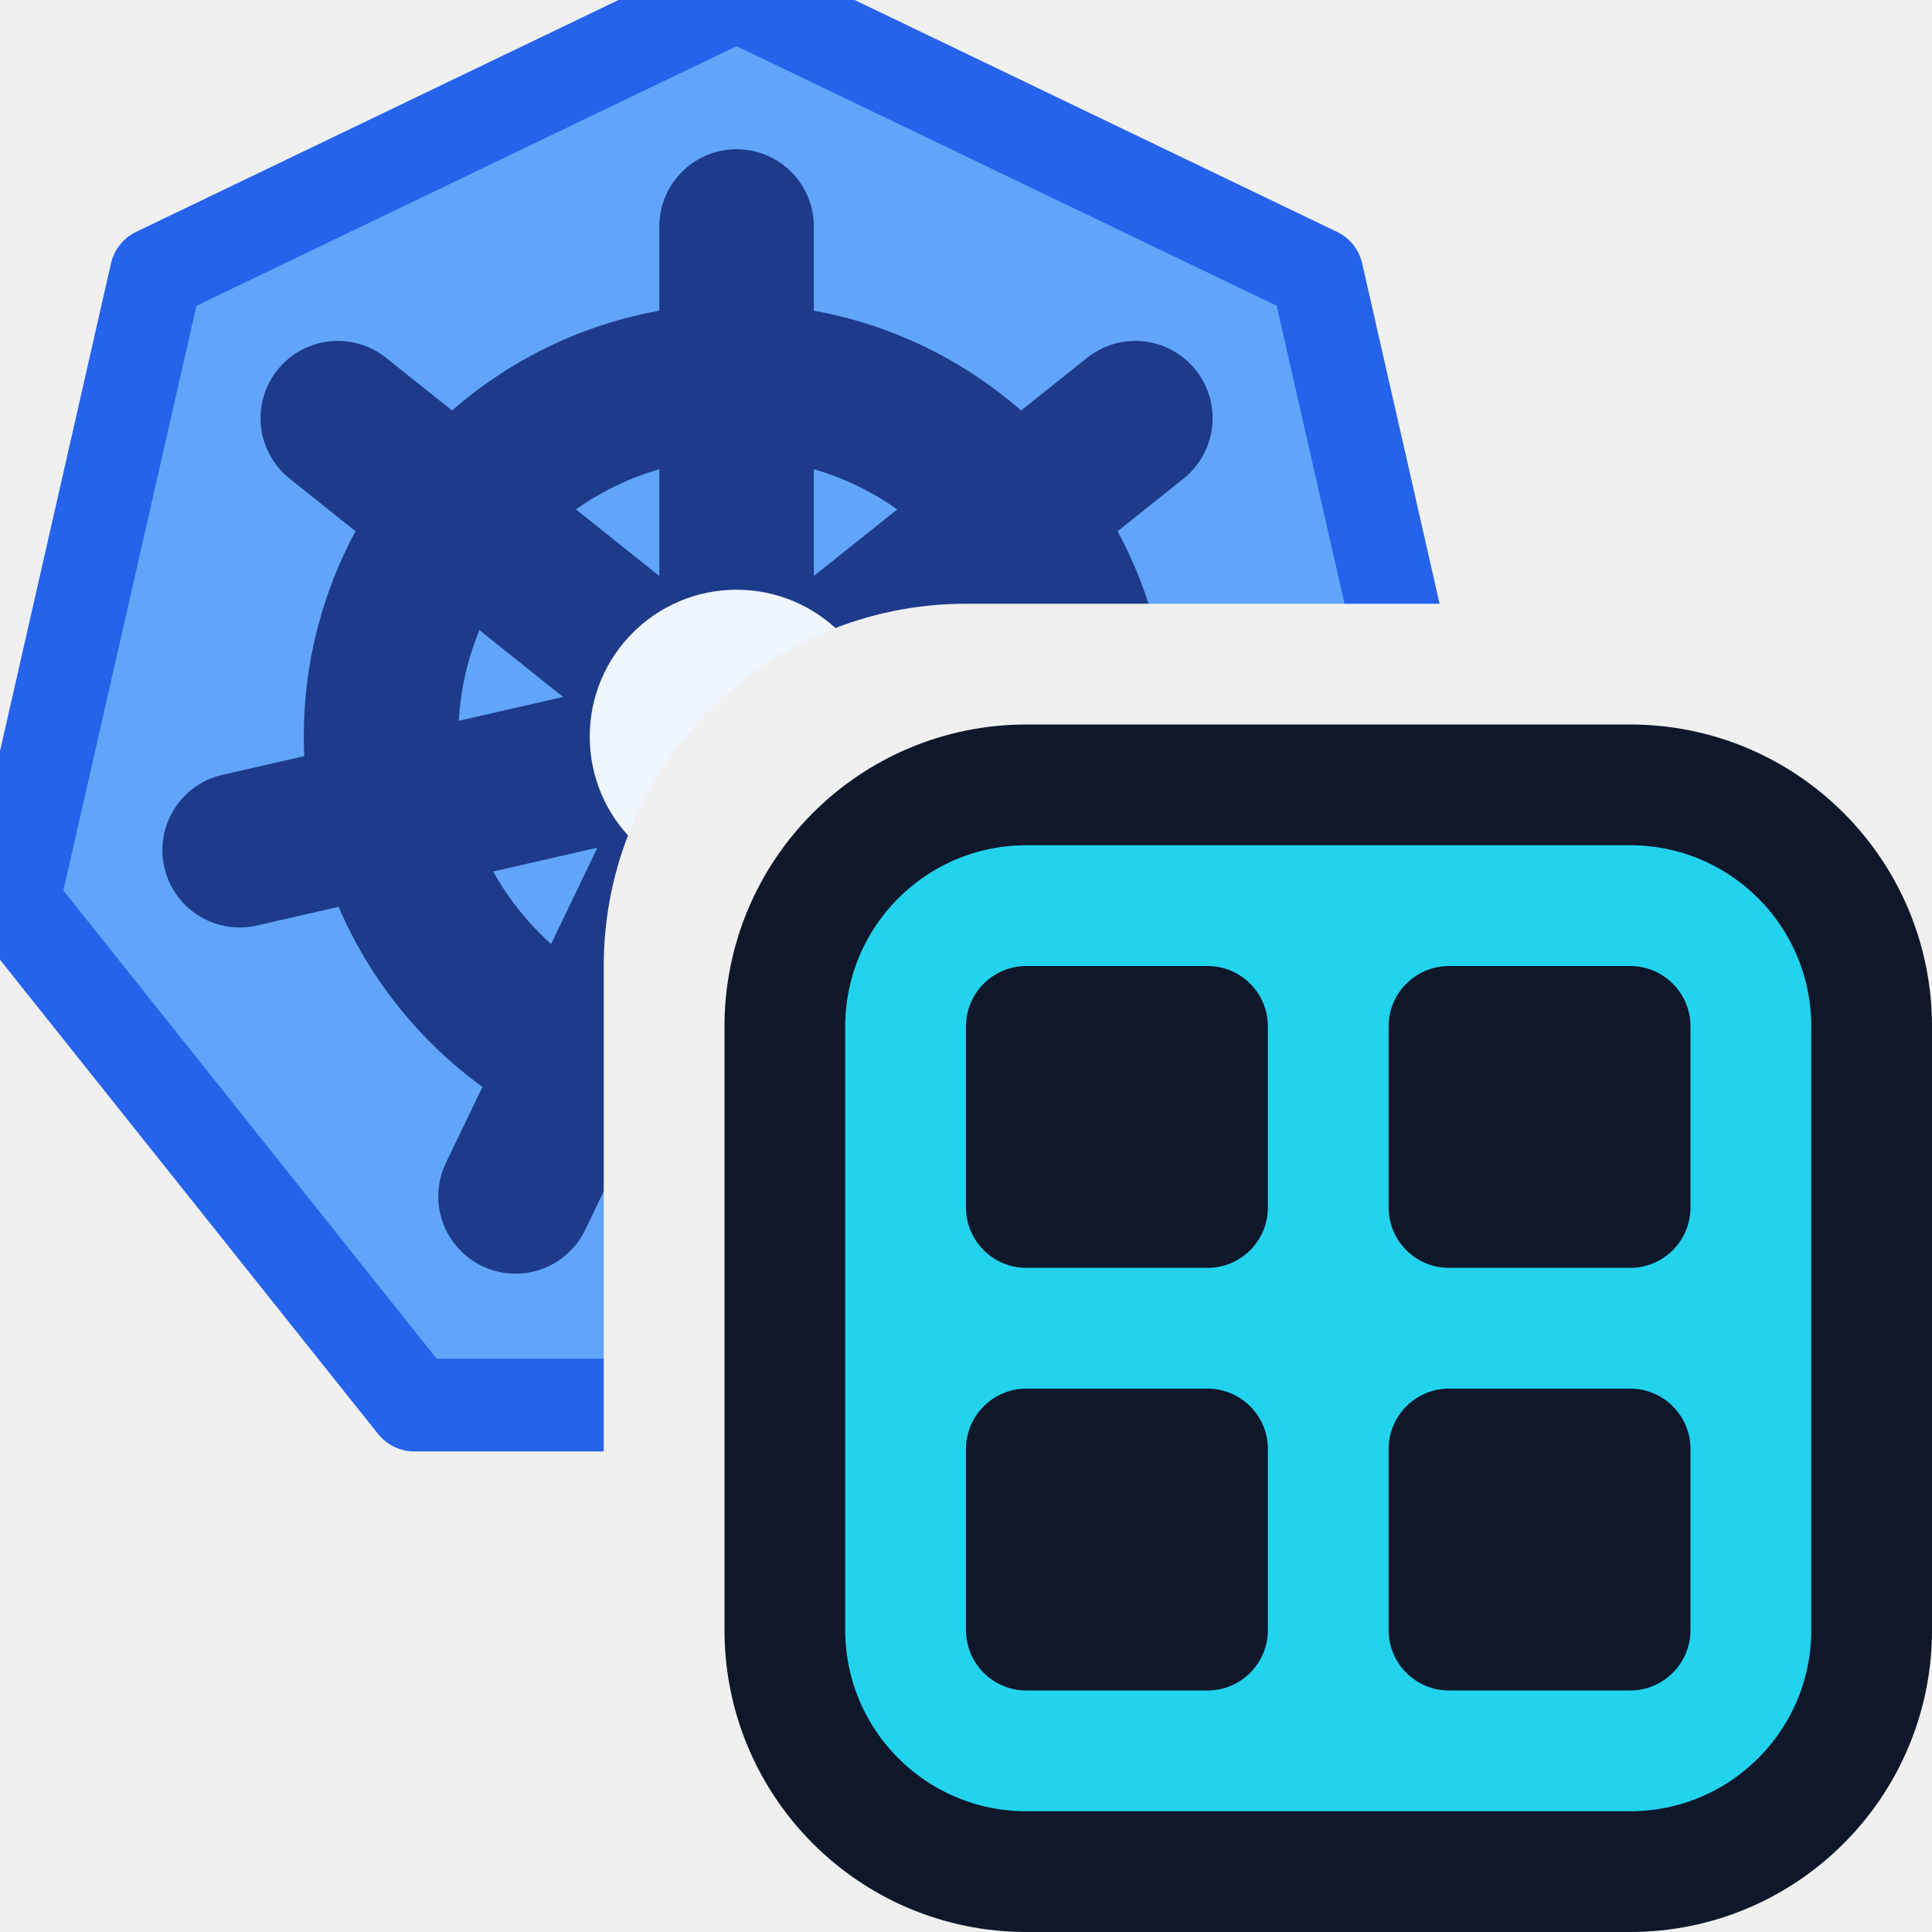
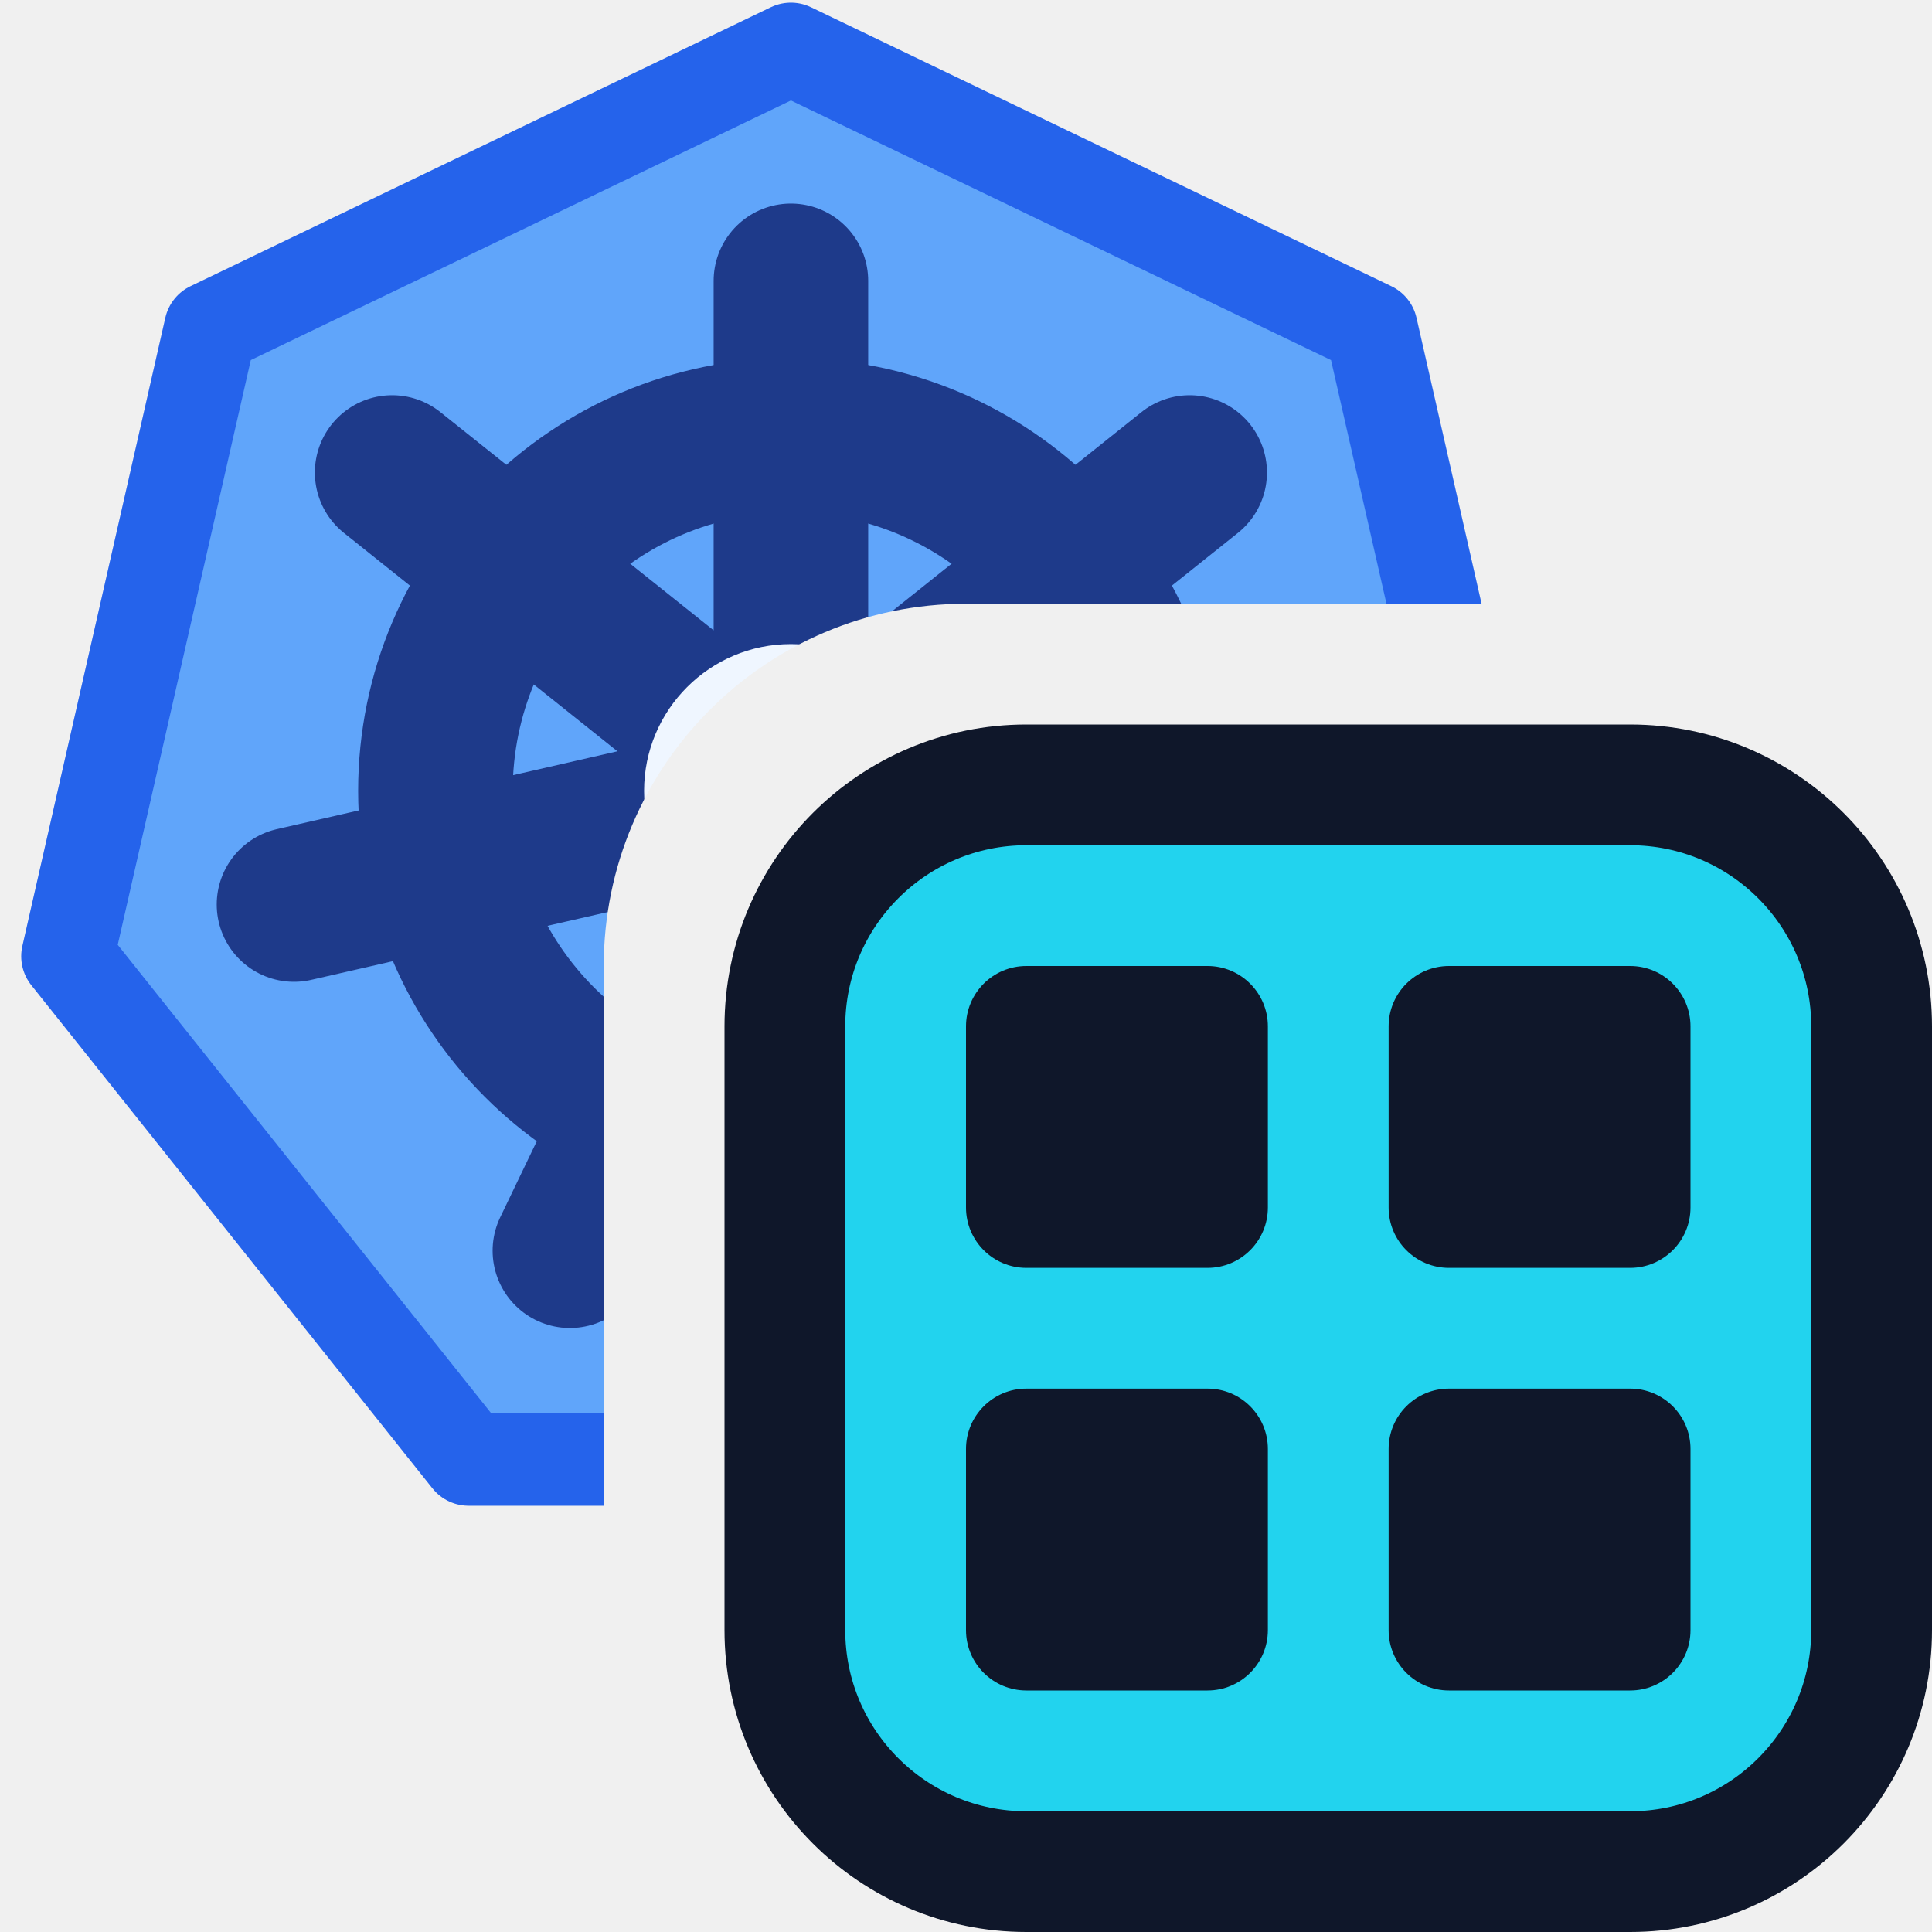
<svg xmlns="http://www.w3.org/2000/svg" width="16" height="16" viewBox="0 0 16 16" fill="none">
  <defs>
    <mask id="k8s-badge-cut">
      <rect width="16" height="16" fill="#fff" />
      <rect x="5" y="5" width="12" height="12" rx="3" fill="#000" />
    </mask>
  </defs>
  <g mask="url(#k8s-badge-cut)">
-     <g transform="translate(-1.58 -1.58) scale(0.64)">
+     <g transform="translate(-1.13 -1.13) scale(0.64)">
      <path d="M12.00 2.40 L19.51 6.01 L21.36 14.14 L16.17 20.65 L7.83 20.65 L2.64 14.14 L4.49 6.01Z" fill="#60A5FA" stroke="#2563EB" stroke-width="1.2" stroke-linejoin="round" />
      <circle cx="12" cy="12" r="4.6" stroke="#1E3A8A" stroke-width="2" />
      <path d="M12 12L12.00 5.40M12 12L17.16 7.88M12 12L18.43 13.47M12 12L14.86 17.95M12 12L9.14 17.95M12 12L5.57 13.47M12 12L6.84 7.88" stroke="#1E3A8A" stroke-width="2" stroke-linecap="round" />
      <circle cx="12" cy="12" r="1.9" fill="#EFF6FF" />
    </g>
  </g>
  <rect x="6.5" y="6.5" width="9" height="9" rx="2" fill="#22D3EE" stroke="#0F172A" />
  <rect x="8" y="8" width="2.5" height="2.5" rx=".5" fill="#0F172A" />
  <rect x="11.5" y="8" width="2.5" height="2.5" rx=".5" fill="#0F172A" />
  <rect x="8" y="11.5" width="2.5" height="2.5" rx=".5" fill="#0F172A" />
  <rect x="11.5" y="11.5" width="2.5" height="2.5" rx=".5" fill="#0F172A" />
</svg>
